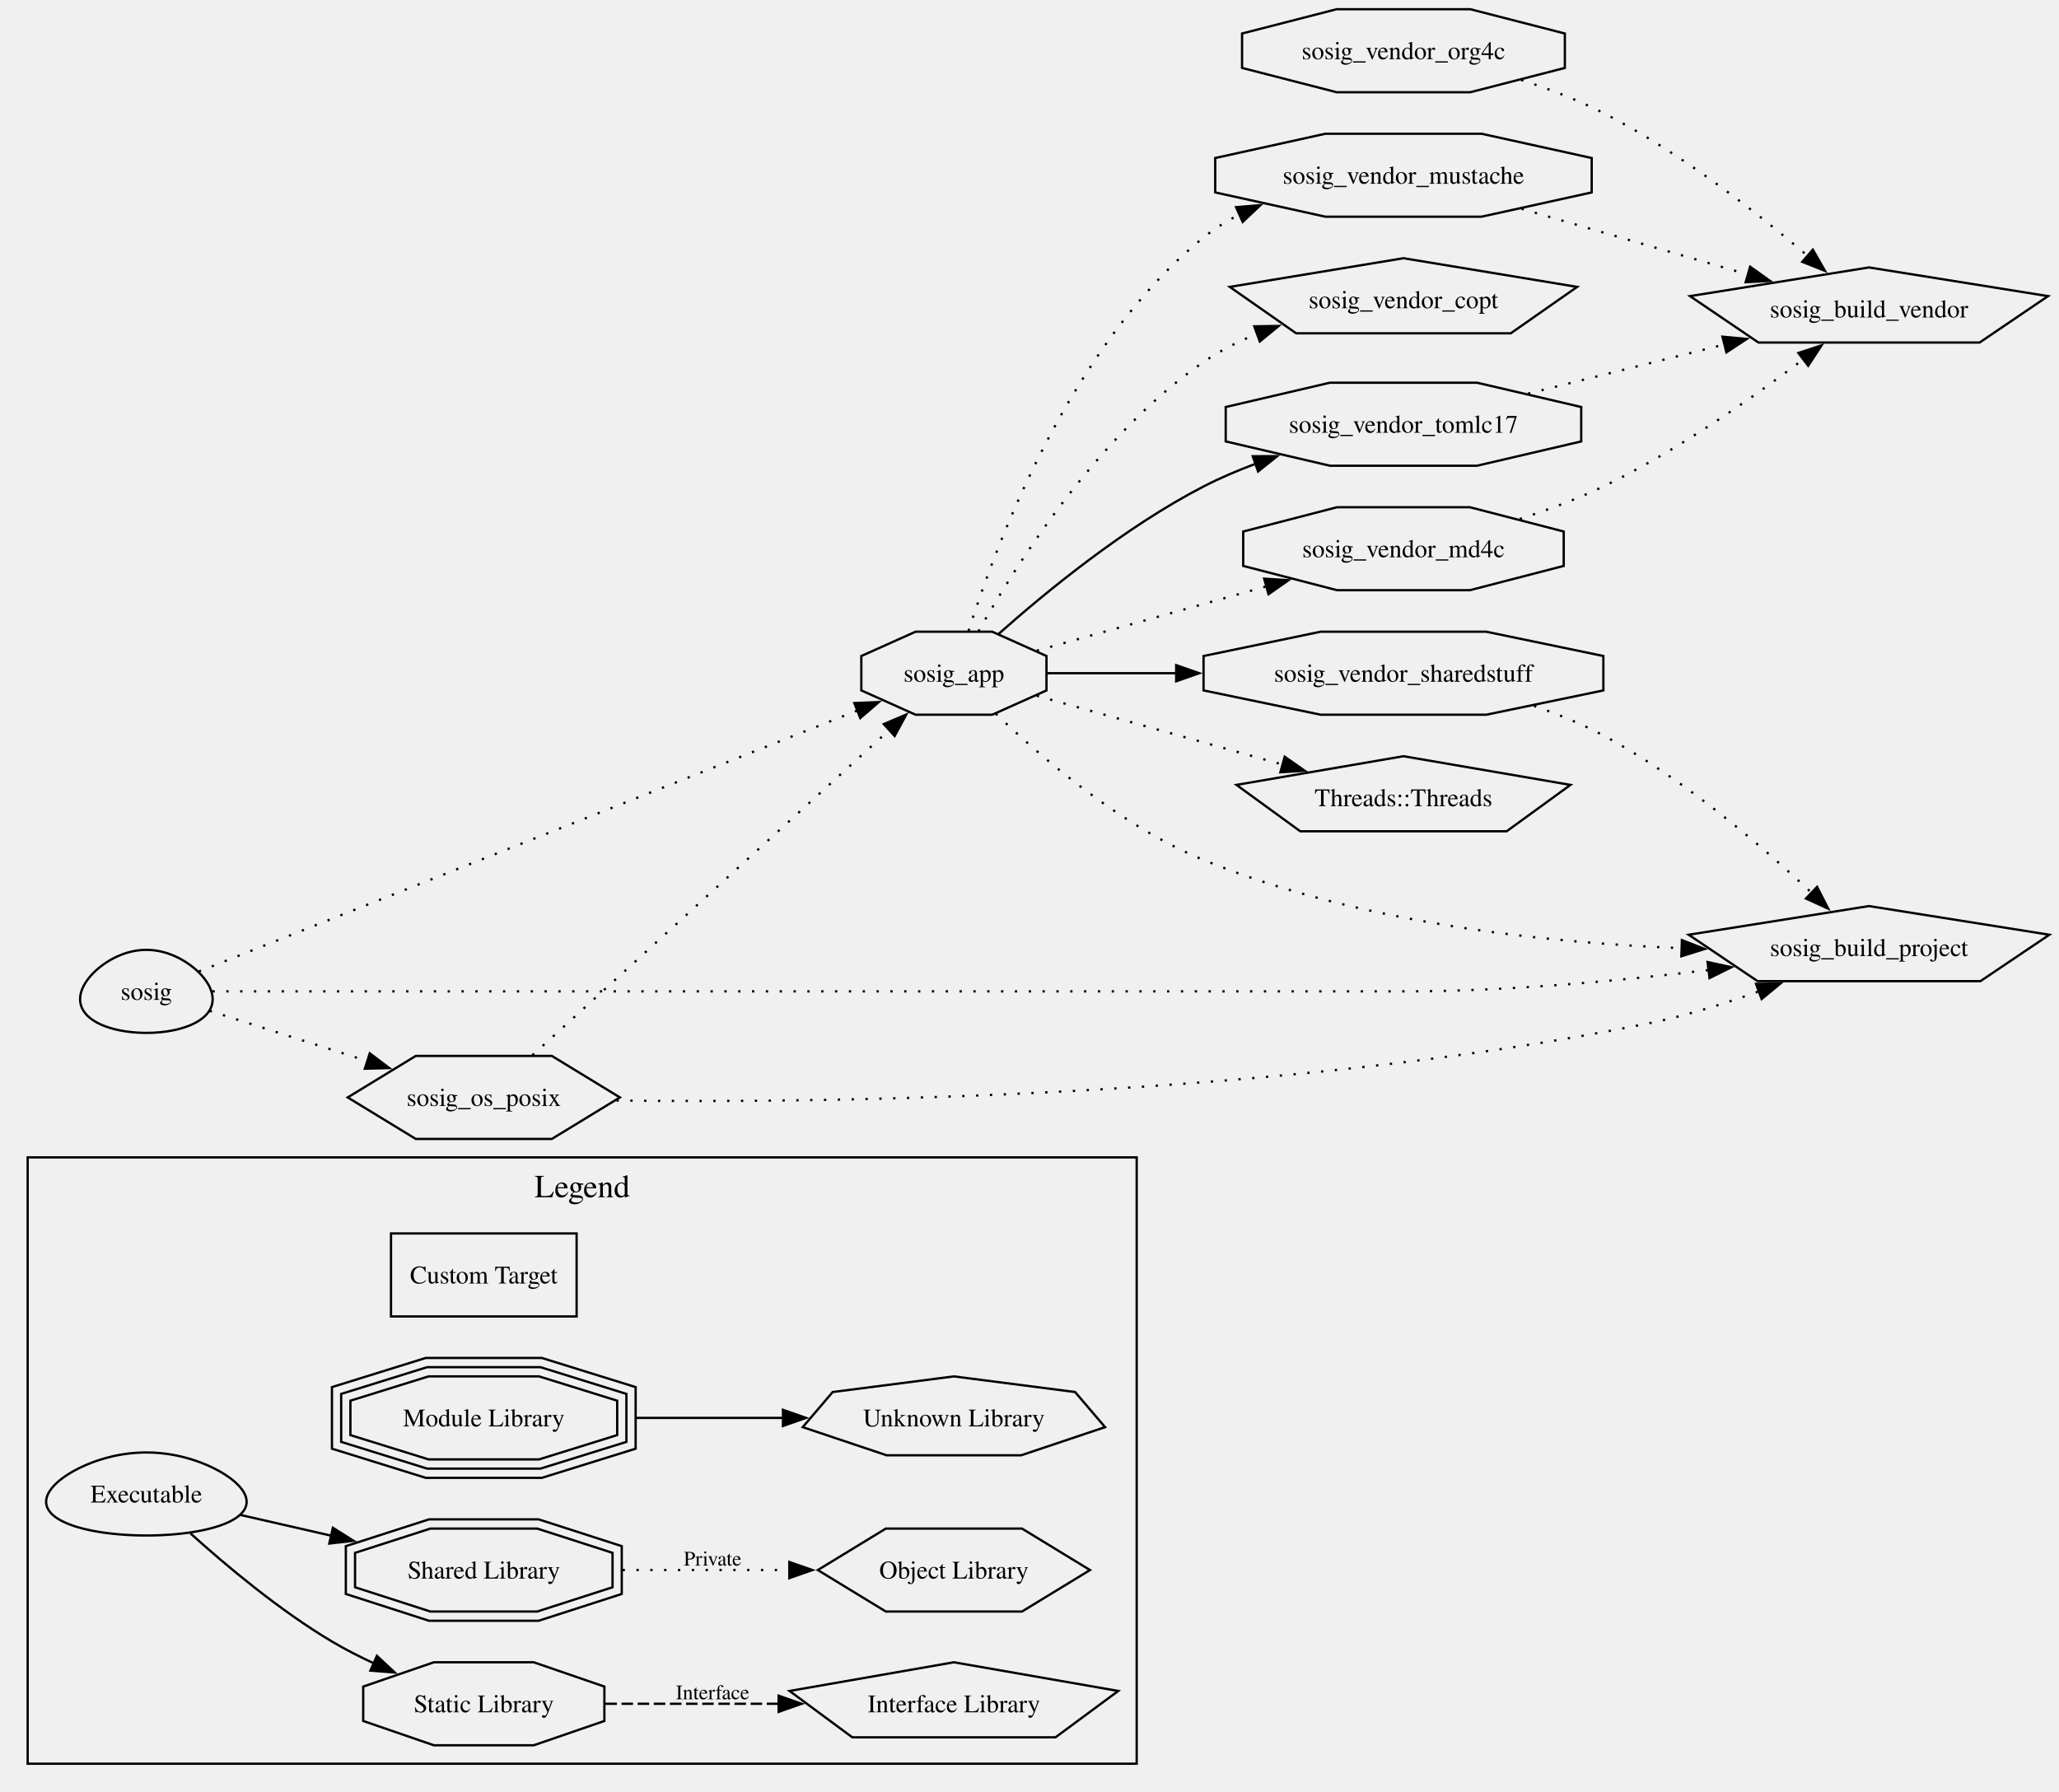
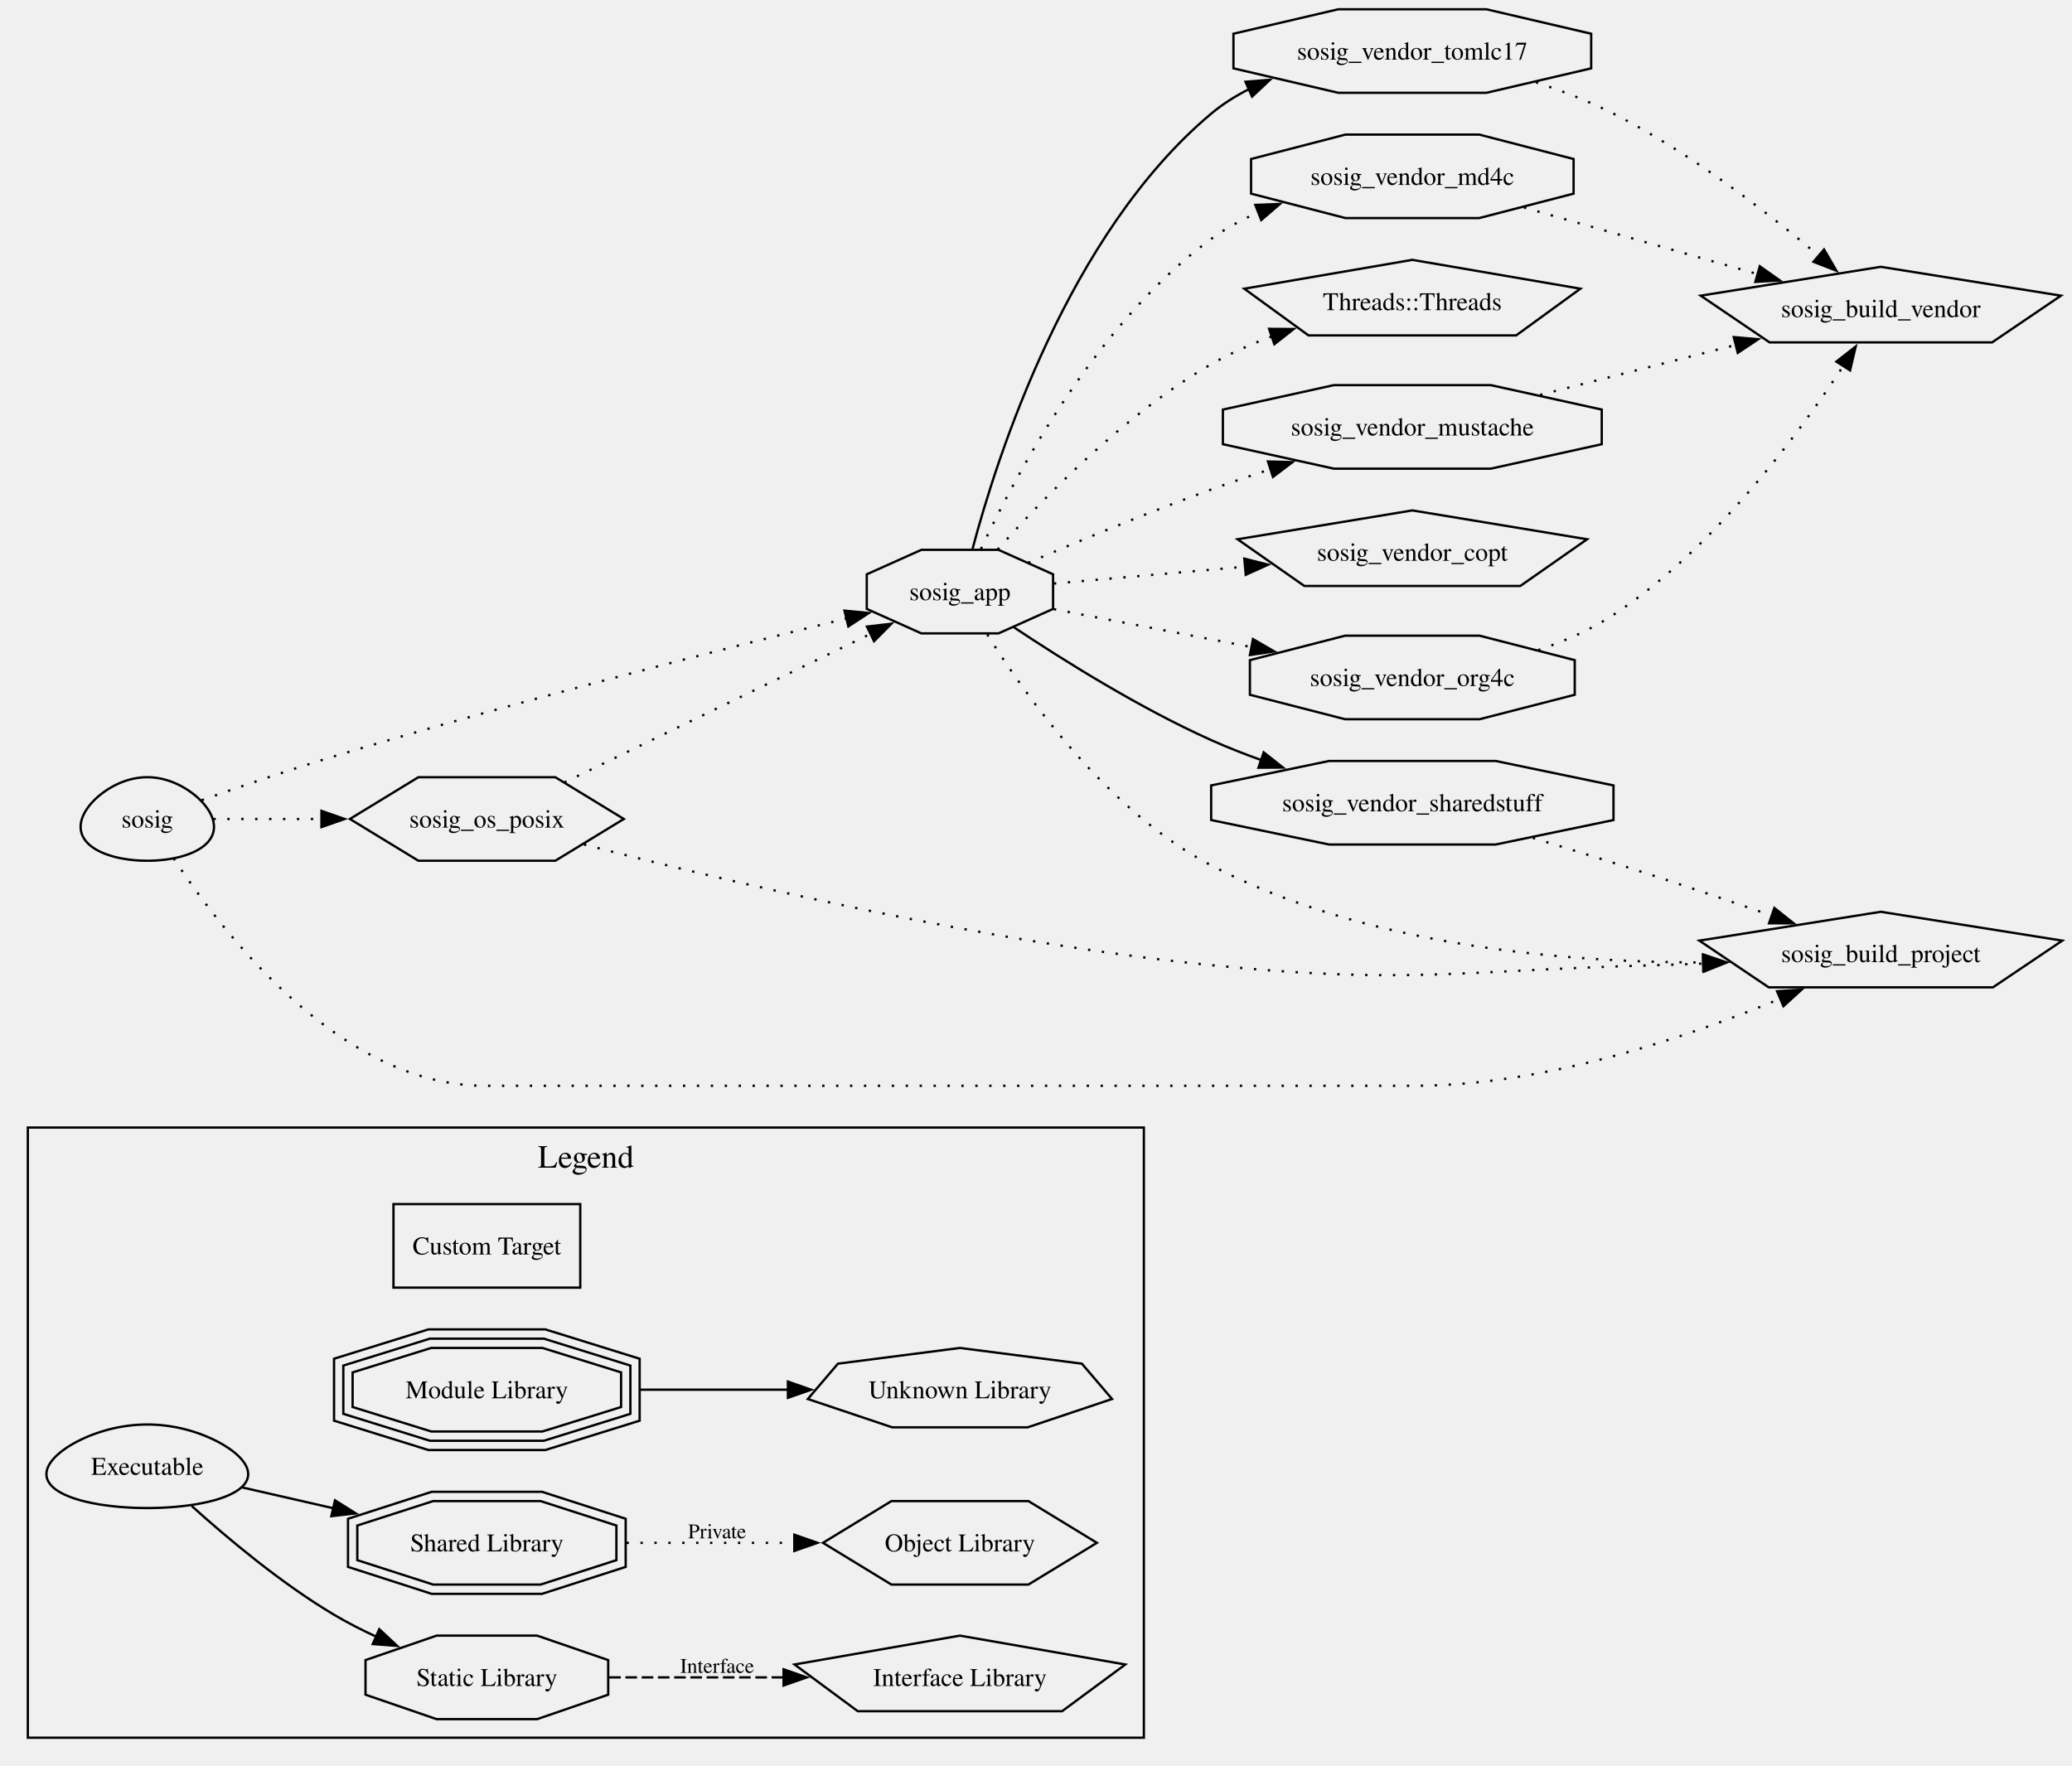
- <svg xmlns="http://www.w3.org/2000/svg" width="893pt" height="777pt" viewBox="0.00 0.00 893.00 777.00">
+ <svg xmlns="http://www.w3.org/2000/svg" width="893pt" height="761pt" viewBox="0.00 0.00 893.00 761.00">
  <style>
.graph &gt; polygon {
  fill: transparent;
}

@media (prefers-color-scheme: dark) {
  text {
    fill: white;
  }

  .cluster polygon,
  .edge path,
  .edge polyline,
  .node ellipse,
  .node path,
  .node polygon {
    stroke: white;
  }

  .edge polygon {
    fill: white;
    stroke: white;
  }
}
</style>
-   <g id="graph0" class="graph" transform="scale(1 1) rotate(0) translate(4 773)">
+   <g id="graph0" class="graph" transform="scale(1 1) rotate(0) translate(4 757)">
    <g id="clust1" class="cluster">
      <polygon fill="none" stroke="black" points="8,-8 8,-271 488.99,-271 488.99,-8 8,-8" />
      <text xml:space="preserve" text-anchor="middle" x="248.49" y="-253.7" font-family="Times,serif" font-size="14.00">Legend</text>
    </g>
    <g id="node1" class="node">
      <polygon fill="none" stroke="black" points="63.51,-107.05 66.17,-107.15 68.81,-107.3 71.41,-107.49 73.95,-107.74 76.45,-108.03 78.87,-108.36 81.21,-108.75 83.47,-109.18 85.63,-109.65 87.68,-110.16 89.63,-110.71 91.46,-111.31 93.17,-111.94 94.74,-112.61 96.19,-113.31 97.5,-114.04 98.67,-114.8 99.7,-115.59 100.59,-116.41 101.34,-117.25 101.95,-118.11 102.41,-118.99 102.73,-119.89 102.92,-120.8 102.97,-121.72 102.88,-122.65 102.67,-123.59 102.34,-124.53 101.89,-125.47 101.32,-126.41 100.64,-127.35 99.86,-128.28 98.98,-129.2 98.01,-130.11 96.95,-131.01 95.82,-131.89 94.6,-132.75 93.32,-133.59 91.98,-134.41 90.58,-135.2 89.13,-135.96 87.63,-136.69 86.09,-137.39 84.51,-138.06 82.9,-138.69 81.26,-139.29 79.59,-139.84 77.9,-140.35 76.2,-140.82 74.47,-141.25 72.74,-141.64 70.99,-141.97 69.23,-142.26 67.47,-142.51 65.7,-142.7 63.93,-142.85 62.15,-142.95 60.37,-143 58.59,-143 56.82,-142.95 55.04,-142.85 53.26,-142.7 51.5,-142.51 49.73,-142.26 47.98,-141.97 46.23,-141.64 44.49,-141.25 42.77,-140.82 41.06,-140.35 39.38,-139.84 37.71,-139.29 36.07,-138.69 34.46,-138.06 32.88,-137.39 31.34,-136.69 29.84,-135.96 28.38,-135.2 26.98,-134.41 25.64,-133.59 24.36,-132.75 23.15,-131.89 22.01,-131.01 20.96,-130.11 19.98,-129.2 19.11,-128.28 18.33,-127.35 17.65,-126.41 17.08,-125.47 16.63,-124.53 16.29,-123.59 16.08,-122.65 16,-121.72 16.05,-120.8 16.23,-119.89 16.56,-118.99 17.02,-118.11 17.63,-117.25 18.37,-116.41 19.26,-115.59 20.29,-114.8 21.47,-114.04 22.78,-113.31 24.22,-112.61 25.8,-111.94 27.51,-111.31 29.34,-110.71 31.28,-110.16 33.34,-109.65 35.5,-109.18 37.76,-108.75 40.1,-108.36 42.52,-108.03 45.01,-107.74 47.56,-107.49 50.16,-107.3 52.8,-107.15 55.46,-107.05 58.14,-107 60.83,-107 63.51,-107.05" />
      <text xml:space="preserve" text-anchor="middle" x="59.48" y="-121.3" font-family="Times,serif" font-size="11.00">Executable</text>
    </g>
    <g id="node2" class="node">
      <polygon fill="none" stroke="black" points="258.12,-26.54 258.12,-41.46 227.49,-52 184.17,-52 153.53,-41.46 153.53,-26.54 184.17,-16 227.49,-16 258.12,-26.54" />
      <text xml:space="preserve" text-anchor="middle" x="205.83" y="-30.3" font-family="Times,serif" font-size="11.00">Static Library</text>
    </g>
    <g id="edge1" class="edge">
      <path fill="none" stroke="black" d="M78.64,-107.87C94.07,-93.95 117.27,-74.49 139.97,-61 145.68,-57.61 151.89,-54.44 158.14,-51.55" />
      <polygon fill="black" stroke="black" points="159.46,-54.79 167.21,-47.57 156.65,-48.38 159.46,-54.79" />
    </g>
    <g id="node3" class="node">
      <polygon fill="none" stroke="black" points="261.66,-84.54 261.66,-99.46 228.95,-110 182.7,-110 149.99,-99.46 149.99,-84.54 182.7,-74 228.95,-74 261.66,-84.54" />
      <polygon fill="none" stroke="black" points="265.66,-81.63 265.66,-102.37 229.58,-114 182.07,-114 145.99,-102.37 145.99,-81.63 182.07,-70 229.58,-70 265.66,-81.63" />
      <text xml:space="preserve" text-anchor="middle" x="205.83" y="-88.3" font-family="Times,serif" font-size="11.00">Shared Library</text>
    </g>
    <g id="edge2" class="edge">
      <path fill="none" stroke="black" d="M100.31,-115.9C112.5,-113.11 126.24,-109.97 139.66,-106.9" />
      <polygon fill="black" stroke="black" points="140.37,-110.33 149.34,-104.69 138.81,-103.5 140.37,-110.33" />
    </g>
    <g id="node4" class="node">
      <polygon fill="none" stroke="black" points="263.68,-150.54 263.68,-165.46 229.79,-176 181.86,-176 147.97,-165.46 147.97,-150.54 181.86,-140 229.79,-140 263.68,-150.54" />
      <polygon fill="none" stroke="black" points="267.68,-147.6 267.68,-168.4 230.4,-180 181.25,-180 143.97,-168.4 143.97,-147.6 181.25,-136 230.4,-136 267.68,-147.6" />
      <polygon fill="none" stroke="black" points="271.68,-144.65 271.68,-171.35 231.01,-184 180.64,-184 139.97,-171.35 139.97,-144.65 180.64,-132 231.01,-132 271.68,-144.65" />
      <text xml:space="preserve" text-anchor="middle" x="205.83" y="-154.3" font-family="Times,serif" font-size="11.00">Module Library</text>
    </g>
    <g id="node8" class="node">
      <polygon fill="none" stroke="black" points="246.08,-238 165.58,-238 165.58,-202 246.08,-202 246.08,-238" />
      <text xml:space="preserve" text-anchor="middle" x="205.83" y="-216.3" font-family="Times,serif" font-size="11.00">Custom Target</text>
    </g>
    <g id="node5" class="node">
      <polygon fill="none" stroke="black" points="480.99,-39.56 409.71,-52 338.43,-39.56 365.66,-19.44 453.76,-19.44 480.99,-39.56" />
      <text xml:space="preserve" text-anchor="middle" x="409.71" y="-30.3" font-family="Times,serif" font-size="11.00">Interface Library</text>
    </g>
    <g id="edge4" class="edge">
      <path fill="none" stroke="black" stroke-dasharray="5,2" d="M258.55,-34C281.45,-34 308.82,-34 333.88,-34" />
      <polygon fill="black" stroke="black" points="333.7,-37.5 343.7,-34 333.7,-30.5 333.7,-37.5" />
      <text xml:space="preserve" text-anchor="middle" x="305.06" y="-35.95" font-family="Times,serif" font-size="9.00">Interface</text>
    </g>
    <g id="node6" class="node">
      <polygon fill="none" stroke="black" points="468.74,-92 439.22,-110 380.2,-110 350.68,-92 380.2,-74 439.22,-74 468.74,-92" />
      <text xml:space="preserve" text-anchor="middle" x="409.71" y="-88.3" font-family="Times,serif" font-size="11.00">Object Library</text>
    </g>
    <g id="edge5" class="edge">
      <path fill="none" stroke="black" stroke-dasharray="1,5" d="M266.03,-92C288.73,-92 314.84,-92 338.48,-92" />
      <polygon fill="black" stroke="black" points="338.34,-95.5 348.34,-92 338.34,-88.5 338.34,-95.5" />
      <text xml:space="preserve" text-anchor="middle" x="305.06" y="-93.95" font-family="Times,serif" font-size="9.00">Private</text>
    </g>
    <g id="node7" class="node">
      <polygon fill="none" stroke="black" points="475.27,-153.99 462.28,-169.22 409.71,-176 357.14,-169.22 344.15,-153.99 380.53,-141.78 438.89,-141.78 475.27,-153.99" />
      <text xml:space="preserve" text-anchor="middle" x="409.71" y="-154.3" font-family="Times,serif" font-size="11.00">Unknown Library</text>
    </g>
    <g id="edge6" class="edge">
      <path fill="none" stroke="black" d="M272.09,-158C292.41,-158 314.94,-158 335.74,-158" />
      <polygon fill="black" stroke="black" points="335.58,-161.5 345.58,-158 335.58,-154.5 335.58,-161.5" />
    </g>
    <g id="node9" class="node">
-       <polygon fill="none" stroke="black" points="62.14,-325.05 63.9,-325.15 65.65,-325.3 67.36,-325.49 69.05,-325.74 70.7,-326.03 72.3,-326.36 73.84,-326.75 75.34,-327.18 76.76,-327.65 78.12,-328.16 79.41,-328.71 80.62,-329.31 81.75,-329.94 82.79,-330.61 83.75,-331.31 84.61,-332.04 85.39,-332.8 86.07,-333.59 86.66,-334.41 87.15,-335.25 87.55,-336.11 87.86,-336.99 88.07,-337.89 88.19,-338.8 88.23,-339.72 88.17,-340.65 88.03,-341.59 87.81,-342.53 87.51,-343.47 87.14,-344.41 86.69,-345.35 86.17,-346.28 85.59,-347.2 84.95,-348.11 84.25,-349.01 83.5,-349.89 82.7,-350.75 81.85,-351.59 80.97,-352.41 80.04,-353.2 79.08,-353.96 78.09,-354.69 77.07,-355.39 76.03,-356.06 74.96,-356.69 73.88,-357.29 72.77,-357.84 71.66,-358.35 70.53,-358.82 69.39,-359.25 68.24,-359.64 67.09,-359.97 65.93,-360.26 64.76,-360.51 63.59,-360.7 62.42,-360.85 61.25,-360.95 60.07,-361 58.9,-361 57.72,-360.95 56.55,-360.85 55.37,-360.7 54.2,-360.51 53.04,-360.26 51.88,-359.97 50.72,-359.64 49.57,-359.25 48.44,-358.82 47.31,-358.35 46.19,-357.84 45.09,-357.29 44.01,-356.69 42.94,-356.06 41.9,-355.39 40.88,-354.69 39.89,-353.96 38.93,-353.2 38,-352.41 37.11,-351.59 36.27,-350.75 35.47,-349.89 34.71,-349.01 34.02,-348.11 33.37,-347.2 32.79,-346.28 32.28,-345.35 31.83,-344.41 31.45,-343.47 31.15,-342.53 30.93,-341.59 30.79,-340.65 30.74,-339.72 30.77,-338.8 30.89,-337.89 31.11,-336.99 31.41,-336.11 31.81,-335.25 32.31,-334.41 32.9,-333.59 33.58,-332.8 34.35,-332.04 35.22,-331.31 36.17,-330.61 37.22,-329.94 38.35,-329.31 39.56,-328.71 40.84,-328.16 42.2,-327.65 43.63,-327.18 45.12,-326.75 46.67,-326.36 48.27,-326.03 49.92,-325.74 51.6,-325.49 53.32,-325.3 55.06,-325.15 56.82,-325.05 58.6,-325 60.37,-325 62.14,-325.05" />
-       <text xml:space="preserve" text-anchor="middle" x="59.48" y="-339.3" font-family="Times,serif" font-size="11.00">sosig</text>
+       <polygon fill="none" stroke="black" points="62.14,-386.05 63.9,-386.15 65.65,-386.3 67.36,-386.49 69.05,-386.74 70.7,-387.03 72.3,-387.36 73.84,-387.75 75.34,-388.18 76.76,-388.65 78.12,-389.16 79.41,-389.71 80.62,-390.31 81.75,-390.94 82.79,-391.61 83.75,-392.31 84.61,-393.04 85.39,-393.8 86.07,-394.59 86.66,-395.41 87.15,-396.25 87.55,-397.11 87.86,-397.99 88.07,-398.89 88.19,-399.8 88.23,-400.72 88.17,-401.65 88.03,-402.59 87.81,-403.53 87.51,-404.47 87.14,-405.41 86.69,-406.35 86.17,-407.28 85.59,-408.2 84.95,-409.11 84.25,-410.01 83.5,-410.89 82.7,-411.75 81.85,-412.59 80.97,-413.41 80.04,-414.2 79.08,-414.96 78.09,-415.69 77.07,-416.39 76.03,-417.06 74.96,-417.69 73.88,-418.29 72.77,-418.84 71.66,-419.35 70.53,-419.82 69.39,-420.25 68.24,-420.64 67.09,-420.97 65.93,-421.26 64.76,-421.51 63.59,-421.7 62.42,-421.85 61.25,-421.95 60.07,-422 58.9,-422 57.72,-421.95 56.55,-421.85 55.37,-421.7 54.2,-421.51 53.04,-421.26 51.88,-420.97 50.72,-420.64 49.57,-420.25 48.44,-419.82 47.31,-419.35 46.19,-418.84 45.09,-418.29 44.01,-417.69 42.94,-417.06 41.9,-416.39 40.88,-415.69 39.89,-414.96 38.93,-414.2 38,-413.41 37.11,-412.59 36.27,-411.75 35.47,-410.89 34.71,-410.01 34.02,-409.11 33.37,-408.2 32.79,-407.28 32.28,-406.35 31.83,-405.41 31.45,-404.47 31.15,-403.53 30.93,-402.59 30.79,-401.65 30.74,-400.72 30.77,-399.8 30.89,-398.89 31.11,-397.99 31.41,-397.11 31.81,-396.25 32.31,-395.41 32.9,-394.59 33.58,-393.8 34.35,-393.04 35.22,-392.31 36.17,-391.61 37.22,-390.94 38.35,-390.31 39.56,-389.71 40.84,-389.16 42.2,-388.65 43.63,-388.18 45.12,-387.75 46.67,-387.36 48.27,-387.03 49.92,-386.74 51.6,-386.49 53.32,-386.3 55.06,-386.15 56.82,-386.05 58.6,-386 60.37,-386 62.14,-386.05" />
+       <text xml:space="preserve" text-anchor="middle" x="59.48" y="-400.3" font-family="Times,serif" font-size="11.00">sosig</text>
    </g>
    <g id="node10" class="node">
-       <polygon fill="none" stroke="black" points="449.86,-473.54 449.86,-488.46 426.34,-499 393.08,-499 369.56,-488.46 369.56,-473.54 393.08,-463 426.34,-463 449.86,-473.54" />
-       <text xml:space="preserve" text-anchor="middle" x="409.71" y="-477.3" font-family="Times,serif" font-size="11.00">sosig_app</text>
+       <polygon fill="none" stroke="black" points="449.86,-494.54 449.86,-509.46 426.34,-520 393.08,-520 369.56,-509.46 369.56,-494.54 393.08,-484 426.34,-484 449.86,-494.54" />
+       <text xml:space="preserve" text-anchor="middle" x="409.71" y="-498.3" font-family="Times,serif" font-size="11.00">sosig_app</text>
+     </g>
+     <g id="edge21" class="edge">
+       <path fill="none" stroke="black" stroke-dasharray="1,5" d="M82.96,-412.1C98.81,-417.69 120.57,-425.15 139.97,-431 216.75,-454.15 307.09,-477.16 361.03,-490.46" />
+       <polygon fill="black" stroke="black" points="359.96,-493.8 370.5,-492.79 361.62,-487 359.96,-493.8" />
+     </g>
+     <g id="node12" class="node">
+       <polygon fill="none" stroke="black" points="884.81,-351.56 806.6,-364 728.39,-351.56 758.27,-331.44 854.94,-331.44 884.81,-351.56" />
+       <text xml:space="preserve" text-anchor="middle" x="806.6" y="-342.3" font-family="Times,serif" font-size="11.00">sosig_build_project</text>
+     </g>
+     <g id="edge22" class="edge">
+       <path fill="none" stroke="black" stroke-dasharray="1,5" d="M70.84,-387.03C91.82,-355.04 142.67,-289 204.83,-289 204.83,-289 204.83,-289 605.69,-289 661.89,-289 723.69,-310.09 763.48,-326.61" />
+       <polygon fill="black" stroke="black" points="761.89,-329.74 772.46,-330.43 764.63,-323.3 761.89,-329.74" />
+     </g>
+     <g id="node20" class="node">
+       <polygon fill="none" stroke="black" points="264.85,-404 235.34,-422 176.31,-422 146.8,-404 176.31,-386 235.34,-386 264.85,-404" />
+       <text xml:space="preserve" text-anchor="middle" x="205.83" y="-400.3" font-family="Times,serif" font-size="11.00">sosig_os_posix</text>
+     </g>
+     <g id="edge25" class="edge">
+       <path fill="none" stroke="black" stroke-dasharray="1,5" d="M87.97,-404C101.33,-404 118.06,-404 134.64,-404" />
+       <polygon fill="black" stroke="black" points="134.54,-407.5 144.54,-404 134.54,-400.5 134.54,-407.5" />
+     </g>
+     <g id="node11" class="node">
+       <polygon fill="none" stroke="black" points="677.12,-632.56 604.69,-645 532.26,-632.56 559.92,-612.44 649.45,-612.44 677.12,-632.56" />
+       <text xml:space="preserve" text-anchor="middle" x="604.69" y="-623.3" font-family="Times,serif" font-size="11.00">Threads::Threads</text>
+     </g>
+     <g id="edge8" class="edge">
+       <path fill="none" stroke="black" stroke-dasharray="1,5" d="M425.97,-520.12C445.3,-541.97 480.61,-578.46 517.99,-600 526.15,-604.7 535.22,-608.69 544.33,-612.03" />
+       <polygon fill="black" stroke="black" points="542.96,-615.26 553.56,-615.18 545.22,-608.64 542.96,-615.26" />
+     </g>
+     <g id="edge9" class="edge">
+       <path fill="none" stroke="black" stroke-dasharray="1,5" d="M421.5,-483.53C438.34,-456.6 473.59,-407.24 517.99,-384 583.91,-349.5 669.53,-342.16 730.16,-342.13" />
+       <polygon fill="black" stroke="black" points="730.02,-345.63 740.04,-342.2 730.07,-338.63 730.02,-345.63" />
+     </g>
+     <g id="node13" class="node">
+       <polygon fill="none" stroke="black" points="680.01,-524.56 604.69,-537 529.37,-524.56 558.14,-504.44 651.24,-504.44 680.01,-524.56" />
+       <text xml:space="preserve" text-anchor="middle" x="604.69" y="-515.3" font-family="Times,serif" font-size="11.00">sosig_vendor_copt</text>
+     </g>
+     <g id="edge10" class="edge">
+       <path fill="none" stroke="black" stroke-dasharray="1,5" d="M450.23,-505.48C473.97,-507.57 504.89,-510.3 532.74,-512.75" />
+       <polygon fill="black" stroke="black" points="532.28,-516.22 542.55,-513.61 532.9,-509.25 532.28,-516.22" />
+     </g>
+     <g id="node14" class="node">
+       <polygon fill="none" stroke="black" points="674.19,-673.54 674.19,-688.46 633.48,-699 575.9,-699 535.19,-688.46 535.19,-673.54 575.9,-663 633.48,-663 674.19,-673.54" />
+       <text xml:space="preserve" text-anchor="middle" x="604.69" y="-677.3" font-family="Times,serif" font-size="11.00">sosig_vendor_md4c</text>
+     </g>
+     <g id="edge12" class="edge">
+       <path fill="none" stroke="black" stroke-dasharray="1,5" d="M418.78,-520.39C433.71,-552.31 468.68,-618 517.99,-654 524.16,-658.51 531.12,-662.29 538.33,-665.44" />
+       <polygon fill="black" stroke="black" points="537.02,-668.68 547.61,-669.08 539.58,-662.17 537.02,-668.68" />
+     </g>
+     <g id="node16" class="node">
+       <polygon fill="none" stroke="black" points="686.33,-565.54 686.33,-580.46 638.51,-591 570.87,-591 523.05,-580.46 523.05,-565.54 570.87,-555 638.51,-555 686.33,-565.54" />
+       <text xml:space="preserve" text-anchor="middle" x="604.69" y="-569.3" font-family="Times,serif" font-size="11.00">sosig_vendor_mustache</text>
+     </g>
+     <g id="edge14" class="edge">
+       <path fill="none" stroke="black" stroke-dasharray="1,5" d="M439.14,-514.43C460.62,-523.62 490.92,-536.2 517.99,-546 526.24,-548.99 535,-551.96 543.65,-554.79" />
+       <polygon fill="black" stroke="black" points="542.47,-558.09 553.06,-557.82 544.62,-551.43 542.47,-558.09" />
+     </g>
+     <g id="node17" class="node">
+       <polygon fill="none" stroke="black" points="674.69,-457.54 674.69,-472.46 633.69,-483 575.69,-483 534.69,-472.46 534.69,-457.54 575.69,-447 633.69,-447 674.69,-457.54" />
+       <text xml:space="preserve" text-anchor="middle" x="604.69" y="-461.3" font-family="Times,serif" font-size="11.00">sosig_vendor_org4c</text>
+     </g>
+     <g id="edge16" class="edge">
+       <path fill="none" stroke="black" stroke-dasharray="1,5" d="M450.23,-494.42C474.76,-489.72 506.95,-483.55 535.5,-478.07" />
+       <polygon fill="black" stroke="black" points="536.01,-481.54 545.17,-476.22 534.69,-474.67 536.01,-481.54" />
+     </g>
+     <g id="node18" class="node">
+       <polygon fill="none" stroke="black" points="691.39,-403.54 691.39,-418.46 640.6,-429 568.78,-429 517.99,-418.46 517.99,-403.54 568.78,-393 640.6,-393 691.39,-403.54" />
+       <text xml:space="preserve" text-anchor="middle" x="604.69" y="-407.3" font-family="Times,serif" font-size="11.00">sosig_vendor_sharedstuff</text>
+     </g>
+     <g id="edge18" class="edge">
+       <path fill="none" stroke="black" d="M432.9,-486.67C454.03,-472.58 487.12,-451.84 517.99,-438 524.87,-434.91 532.21,-432.03 539.6,-429.38" />
+       <polygon fill="black" stroke="black" points="540.64,-432.72 548.96,-426.16 538.37,-426.1 540.64,-432.72" />
+     </g>
+     <g id="node19" class="node">
+       <polygon fill="none" stroke="black" points="681.78,-727.54 681.78,-742.46 636.62,-753 572.76,-753 527.6,-742.46 527.6,-727.54 572.76,-717 636.62,-717 681.78,-727.54" />
+       <text xml:space="preserve" text-anchor="middle" x="604.69" y="-731.3" font-family="Times,serif" font-size="11.00">sosig_vendor_tomlc17</text>
+     </g>
+     <g id="edge20" class="edge">
+       <path fill="none" stroke="black" d="M415.15,-520.42C425.79,-560.56 456.51,-656.43 517.99,-708 522.96,-712.17 528.59,-715.71 534.52,-718.69" />
+       <polygon fill="black" stroke="black" points="532.79,-721.75 543.35,-722.61 535.62,-715.35 532.79,-721.75" />
+     </g>
+     <g id="node15" class="node">
+       <polygon fill="none" stroke="black" points="884.24,-629.56 806.6,-642 728.97,-629.56 758.63,-609.44 854.58,-609.44 884.24,-629.56" />
+       <text xml:space="preserve" text-anchor="middle" x="806.6" y="-620.3" font-family="Times,serif" font-size="11.00">sosig_build_vendor</text>
+     </g>
+     <g id="edge11" class="edge">
+       <path fill="none" stroke="black" stroke-dasharray="1,5" d="M652.81,-667.56C683.17,-658.91 722.66,-647.65 753.88,-638.75" />
+       <polygon fill="black" stroke="black" points="754.44,-642.23 763.1,-636.12 752.52,-635.5 754.44,-642.23" />
+     </g>
+     <g id="edge13" class="edge">
+       <path fill="none" stroke="black" stroke-dasharray="1,5" d="M659.79,-586.8C685.91,-593.46 717.36,-601.49 744.36,-608.38" />
+       <polygon fill="black" stroke="black" points="743.22,-611.7 753.77,-610.78 744.95,-604.91 743.22,-611.7" />
+     </g>
+     <g id="edge15" class="edge">
+       <path fill="none" stroke="black" stroke-dasharray="1,5" d="M658.97,-476.77C670.21,-480.6 681.62,-485.57 691.39,-492 734.66,-520.43 771.05,-569.71 790.47,-599.34" />
+       <polygon fill="black" stroke="black" points="787.45,-601.13 795.79,-607.66 793.35,-597.36 787.45,-601.13" />
+     </g>
+     <g id="edge17" class="edge">
+       <path fill="none" stroke="black" stroke-dasharray="1,5" d="M656.67,-395.83C673.79,-390.63 692.96,-384.69 710.39,-379 726.61,-373.71 744.29,-367.67 759.96,-362.21" />
+       <polygon fill="black" stroke="black" points="760.73,-365.64 769.01,-359.04 758.42,-359.04 760.73,-365.64" />
    </g>
    <g id="edge19" class="edge">
-       <path fill="none" stroke="black" stroke-dasharray="1,5" d="M82.27,-351.63C139.39,-374.27 294.18,-435.61 368.21,-464.95" />
-       <polygon fill="black" stroke="black" points="366.53,-468.05 377.12,-468.48 369.11,-461.54 366.53,-468.05" />
-     </g>
-     <g id="node12" class="node">
-       <polygon fill="none" stroke="black" points="884.81,-367.56 806.6,-380 728.39,-367.56 758.27,-347.44 854.94,-347.44 884.81,-367.56" />
-       <text xml:space="preserve" text-anchor="middle" x="806.6" y="-358.3" font-family="Times,serif" font-size="11.00">sosig_build_project</text>
-     </g>
-     <g id="edge20" class="edge">
-       <path fill="none" stroke="black" stroke-dasharray="1,5" d="M88.15,-343C117.21,-343 164.23,-343 204.83,-343 204.83,-343 204.83,-343 605.69,-343 649.64,-343 698.78,-347.61 737.34,-352.28" />
-       <polygon fill="black" stroke="black" points="736.58,-355.72 746.93,-353.48 737.44,-348.77 736.58,-355.72" />
-     </g>
-     <g id="node19" class="node">
-       <polygon fill="none" stroke="black" points="264.85,-297 235.34,-315 176.31,-315 146.8,-297 176.31,-279 235.34,-279 264.85,-297" />
-       <text xml:space="preserve" text-anchor="middle" x="205.83" y="-293.3" font-family="Times,serif" font-size="11.00">sosig_os_posix</text>
+       <path fill="none" stroke="black" stroke-dasharray="1,5" d="M657.99,-721.54C669.29,-717.81 680.96,-713.3 691.39,-708 724.38,-691.26 758,-665.22 780.14,-646.57" />
+       <polygon fill="black" stroke="black" points="782.13,-649.48 787.46,-640.32 777.58,-644.16 782.13,-649.48" />
    </g>
    <g id="edge23" class="edge">
-       <path fill="none" stroke="black" stroke-dasharray="1,5" d="M86.96,-334.56C106.05,-328.48 132.4,-320.08 155.34,-312.77" />
-       <polygon fill="black" stroke="black" points="156.37,-316.12 164.84,-309.74 154.24,-309.45 156.37,-316.12" />
-     </g>
-     <g id="node11" class="node">
-       <polygon fill="none" stroke="black" points="677.12,-432.56 604.69,-445 532.26,-432.56 559.92,-412.44 649.45,-412.44 677.12,-432.56" />
-       <text xml:space="preserve" text-anchor="middle" x="604.69" y="-423.3" font-family="Times,serif" font-size="11.00">Threads::Threads</text>
-     </g>
-     <g id="edge8" class="edge">
-       <path fill="none" stroke="black" stroke-dasharray="1,5" d="M445.66,-471.22C475.42,-462.89 518.59,-450.81 552.29,-441.38" />
-       <polygon fill="black" stroke="black" points="553.18,-444.77 561.87,-438.7 551.3,-438.03 553.18,-444.77" />
-     </g>
-     <g id="edge9" class="edge">
-       <path fill="none" stroke="black" stroke-dasharray="1,5" d="M427.87,-463.45C447.68,-444.39 482.14,-414.69 517.99,-400 584.53,-372.72 666.33,-364.05 725.66,-361.72" />
-       <polygon fill="black" stroke="black" points="725.45,-365.23 735.33,-361.39 725.22,-358.23 725.45,-365.23" />
-     </g>
-     <g id="node13" class="node">
-       <polygon fill="none" stroke="black" points="680.01,-648.56 604.69,-661 529.37,-648.56 558.14,-628.44 651.24,-628.44 680.01,-648.56" />
-       <text xml:space="preserve" text-anchor="middle" x="604.69" y="-639.3" font-family="Times,serif" font-size="11.00">sosig_vendor_copt</text>
-     </g>
-     <g id="edge10" class="edge">
-       <path fill="none" stroke="black" stroke-dasharray="1,5" d="M420.36,-499.15C436.65,-528.1 472.35,-584.63 517.99,-616 525.05,-620.85 533.02,-624.87 541.2,-628.18" />
-       <polygon fill="black" stroke="black" points="539.98,-631.46 550.58,-631.62 542.39,-624.89 539.98,-631.46" />
-     </g>
-     <g id="node14" class="node">
-       <polygon fill="none" stroke="black" points="674.19,-527.54 674.19,-542.46 633.48,-553 575.9,-553 535.19,-542.46 535.19,-527.54 575.9,-517 633.48,-517 674.19,-527.54" />
-       <text xml:space="preserve" text-anchor="middle" x="604.69" y="-531.3" font-family="Times,serif" font-size="11.00">sosig_vendor_md4c</text>
-     </g>
-     <g id="edge12" class="edge">
-       <path fill="none" stroke="black" stroke-dasharray="1,5" d="M445.66,-490.78C473.47,-498.56 512.99,-509.62 545.55,-518.73" />
-       <polygon fill="black" stroke="black" points="544.27,-522.01 554.84,-521.33 546.15,-515.27 544.27,-522.01" />
-     </g>
-     <g id="node16" class="node">
-       <polygon fill="none" stroke="black" points="686.33,-689.54 686.33,-704.46 638.51,-715 570.87,-715 523.05,-704.46 523.05,-689.54 570.87,-679 638.51,-679 686.33,-689.54" />
-       <text xml:space="preserve" text-anchor="middle" x="604.69" y="-693.3" font-family="Times,serif" font-size="11.00">sosig_vendor_mustache</text>
-     </g>
-     <g id="edge14" class="edge">
-       <path fill="none" stroke="black" stroke-dasharray="1,5" d="M416.06,-499.33C427.98,-536.98 460.33,-623.39 517.99,-670 522.76,-673.86 528.1,-677.17 533.71,-680.02" />
-       <polygon fill="black" stroke="black" points="532.09,-683.13 542.65,-684.02 534.95,-676.74 532.09,-683.13" />
-     </g>
-     <g id="node17" class="node">
-       <polygon fill="none" stroke="black" points="691.39,-473.54 691.39,-488.46 640.6,-499 568.78,-499 517.99,-488.46 517.99,-473.54 568.78,-463 640.6,-463 691.39,-473.54" />
-       <text xml:space="preserve" text-anchor="middle" x="604.69" y="-477.3" font-family="Times,serif" font-size="11.00">sosig_vendor_sharedstuff</text>
-     </g>
-     <g id="edge16" class="edge">
-       <path fill="none" stroke="black" d="M450.23,-481C466.62,-481 486.43,-481 506.29,-481" />
-       <polygon fill="black" stroke="black" points="506.12,-484.5 516.12,-481 506.12,-477.5 506.12,-484.5" />
-     </g>
-     <g id="node18" class="node">
-       <polygon fill="none" stroke="black" points="681.78,-581.54 681.78,-596.46 636.62,-607 572.76,-607 527.6,-596.46 527.6,-581.54 572.76,-571 636.62,-571 681.78,-581.54" />
-       <text xml:space="preserve" text-anchor="middle" x="604.69" y="-585.3" font-family="Times,serif" font-size="11.00">sosig_vendor_tomlc17</text>
-     </g>
-     <g id="edge18" class="edge">
-       <path fill="none" stroke="black" d="M429.14,-498.07C449.51,-516.15 483.97,-544.46 517.99,-562 525.13,-565.69 532.88,-568.98 540.69,-571.9" />
-       <polygon fill="black" stroke="black" points="539.32,-575.12 549.91,-575.13 541.64,-568.52 539.32,-575.12" />
-     </g>
-     <g id="node15" class="node">
-       <polygon fill="none" stroke="black" points="884.24,-644.56 806.6,-657 728.97,-644.56 758.63,-624.44 854.58,-624.44 884.24,-644.56" />
-       <text xml:space="preserve" text-anchor="middle" x="806.6" y="-635.3" font-family="Times,serif" font-size="11.00">sosig_build_vendor</text>
-     </g>
-     <g id="edge11" class="edge">
-       <path fill="none" stroke="black" stroke-dasharray="1,5" d="M655.13,-547.91C667.25,-551.8 680.01,-556.51 691.39,-562 723.06,-577.26 756.02,-600.39 778.34,-617.31" />
-       <polygon fill="black" stroke="black" points="775.97,-619.9 786.03,-623.22 780.23,-614.35 775.97,-619.9" />
-     </g>
-     <g id="edge13" class="edge">
-       <path fill="none" stroke="black" stroke-dasharray="1,5" d="M655.88,-682.44C685.96,-673.71 724.11,-662.64 754.37,-653.86" />
-       <polygon fill="black" stroke="black" points="755.05,-657.31 763.68,-651.16 753.1,-650.59 755.05,-657.31" />
-     </g>
-     <g id="edge15" class="edge">
-       <path fill="none" stroke="black" stroke-dasharray="1,5" d="M661.34,-466.81C671.61,-463.26 682.04,-459.01 691.39,-454 725.72,-435.62 759.79,-406.37 781.66,-385.79" />
-       <polygon fill="black" stroke="black" points="784.08,-388.32 788.89,-378.88 779.24,-383.27 784.08,-388.32" />
-     </g>
-     <g id="edge17" class="edge">
-       <path fill="none" stroke="black" stroke-dasharray="1,5" d="M658.74,-602.27C684.97,-608.83 716.77,-616.78 744.07,-623.61" />
-       <polygon fill="black" stroke="black" points="743.05,-626.96 753.6,-625.99 744.75,-620.17 743.05,-626.96" />
-     </g>
-     <g id="edge21" class="edge">
-       <path fill="none" stroke="black" stroke-dasharray="1,5" d="M226.92,-315.32C263.44,-348.6 340.69,-419.01 381.74,-456.42" />
-       <polygon fill="black" stroke="black" points="379.3,-458.93 389.05,-463.08 384.01,-453.76 379.3,-458.93" />
-     </g>
-     <g id="edge22" class="edge">
-       <path fill="none" stroke="black" stroke-dasharray="1,5" d="M263.36,-295.66C357.21,-294.53 550.66,-296.86 710.39,-329 726.54,-332.25 743.69,-337.57 758.92,-343" />
-       <polygon fill="black" stroke="black" points="757.61,-346.25 768.21,-346.43 760.03,-339.68 757.61,-346.25" />
-     </g>
-     <g id="node20" class="node">
-       <polygon fill="none" stroke="black" points="674.69,-743.54 674.69,-758.46 633.69,-769 575.69,-769 534.69,-758.46 534.69,-743.54 575.69,-733 633.69,-733 674.69,-743.54" />
-       <text xml:space="preserve" text-anchor="middle" x="604.69" y="-747.3" font-family="Times,serif" font-size="11.00">sosig_vendor_org4c</text>
+       <path fill="none" stroke="black" stroke-dasharray="1,5" d="M239.26,-419.75C275.33,-437.25 333.49,-465.48 371.41,-483.89" />
+       <polygon fill="black" stroke="black" points="369.65,-486.93 380.17,-488.15 372.7,-480.63 369.65,-486.93" />
    </g>
    <g id="edge24" class="edge">
-       <path fill="none" stroke="black" stroke-dasharray="1,5" d="M655.76,-738.32C667.74,-734.45 680.28,-729.68 691.39,-724 724.47,-707.09 758.08,-680.74 780.19,-661.86" />
-       <polygon fill="black" stroke="black" points="782.24,-664.72 787.5,-655.52 777.65,-659.43 782.24,-664.72" />
+       <path fill="none" stroke="black" stroke-dasharray="1,5" d="M247.7,-393C306.8,-377.72 419.82,-350.84 517.99,-341 603.07,-332.47 624.91,-338.76 710.39,-341 716.86,-341.17 723.57,-341.4 730.3,-341.68" />
+       <polygon fill="black" stroke="black" points="729.95,-345.17 740.09,-342.11 730.26,-338.17 729.95,-345.17" />
    </g>
  </g>
</svg>
